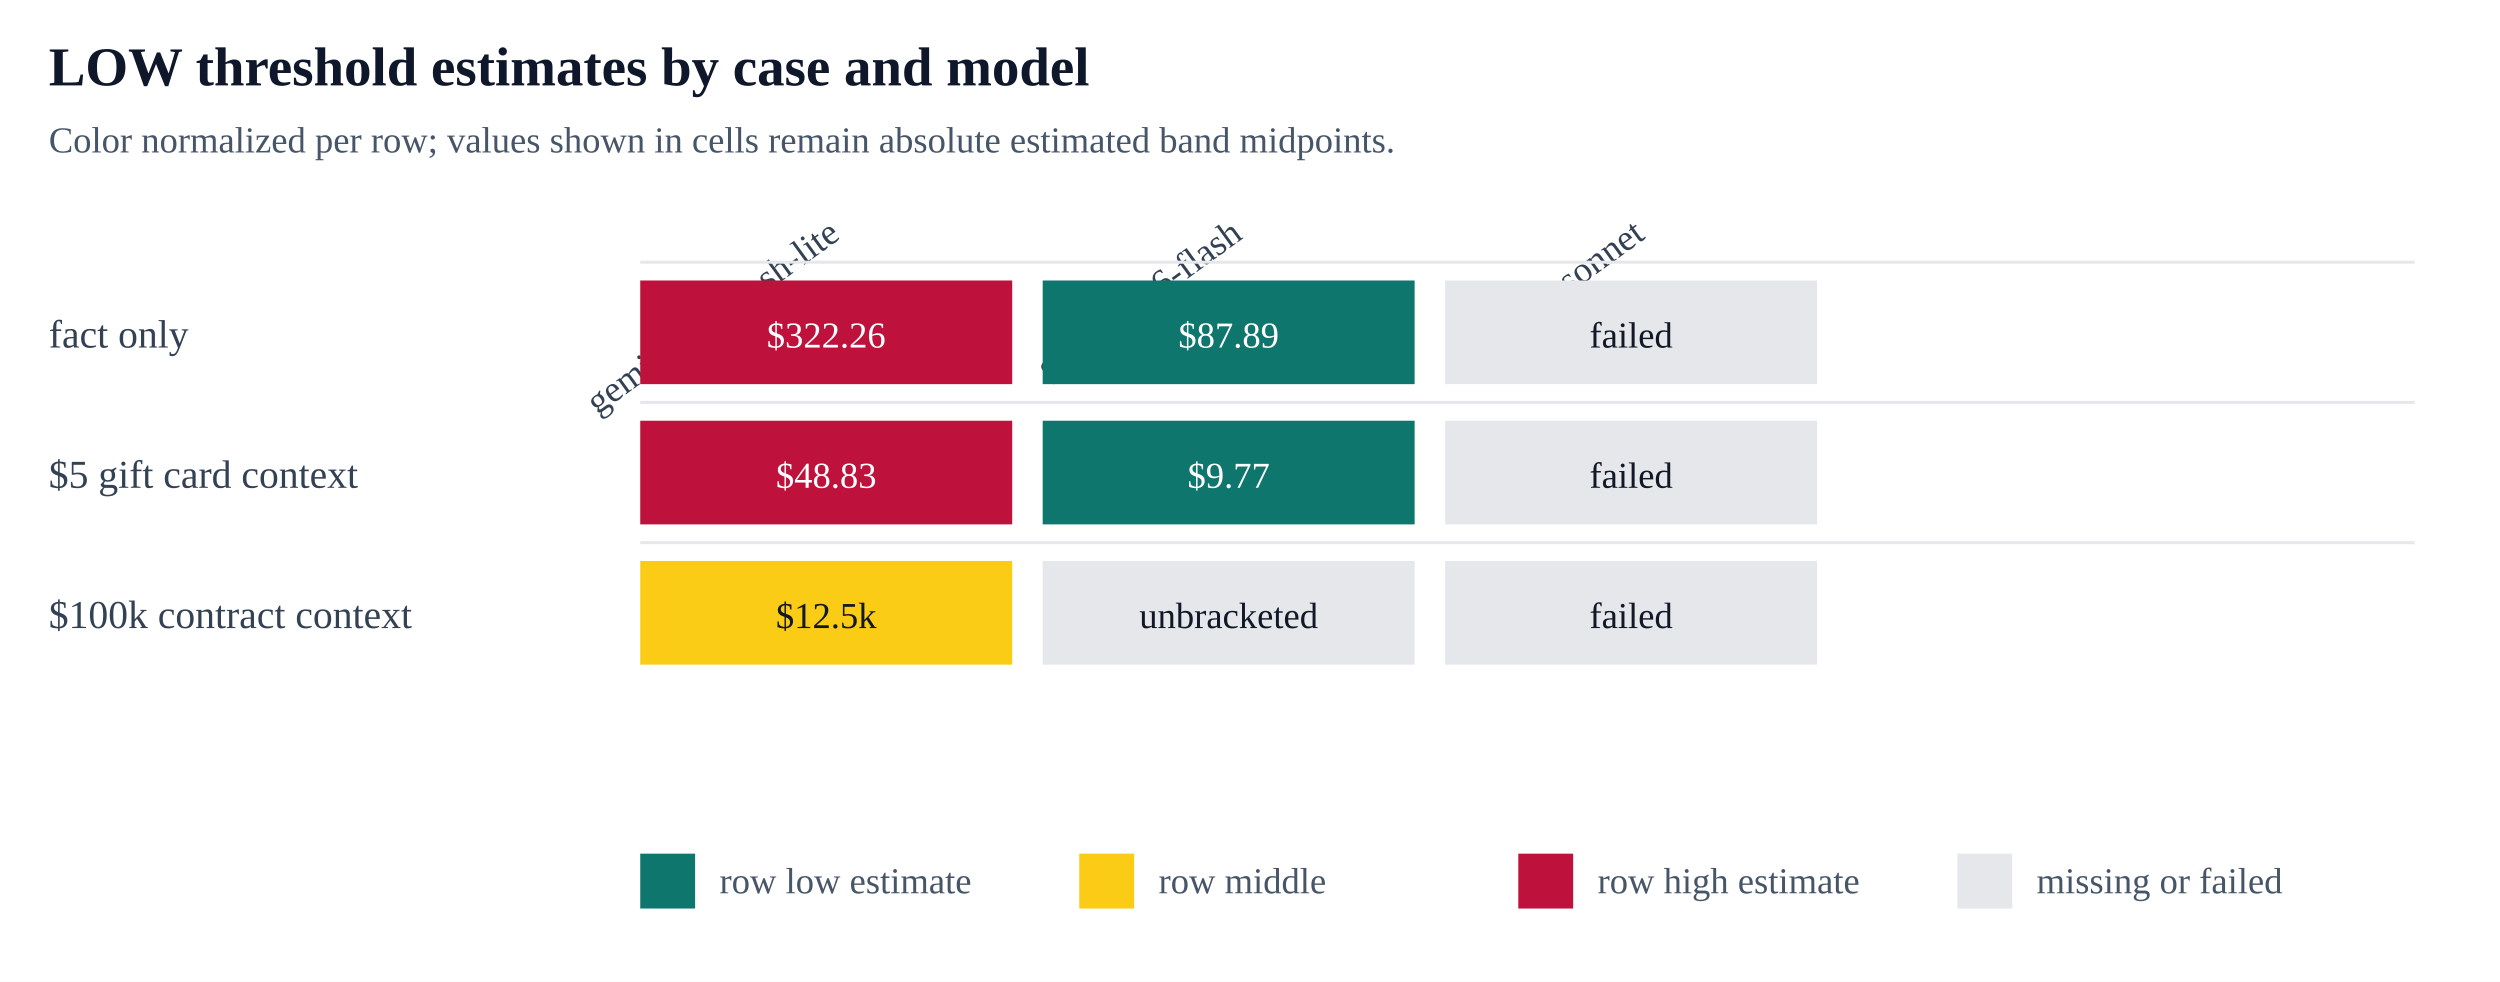
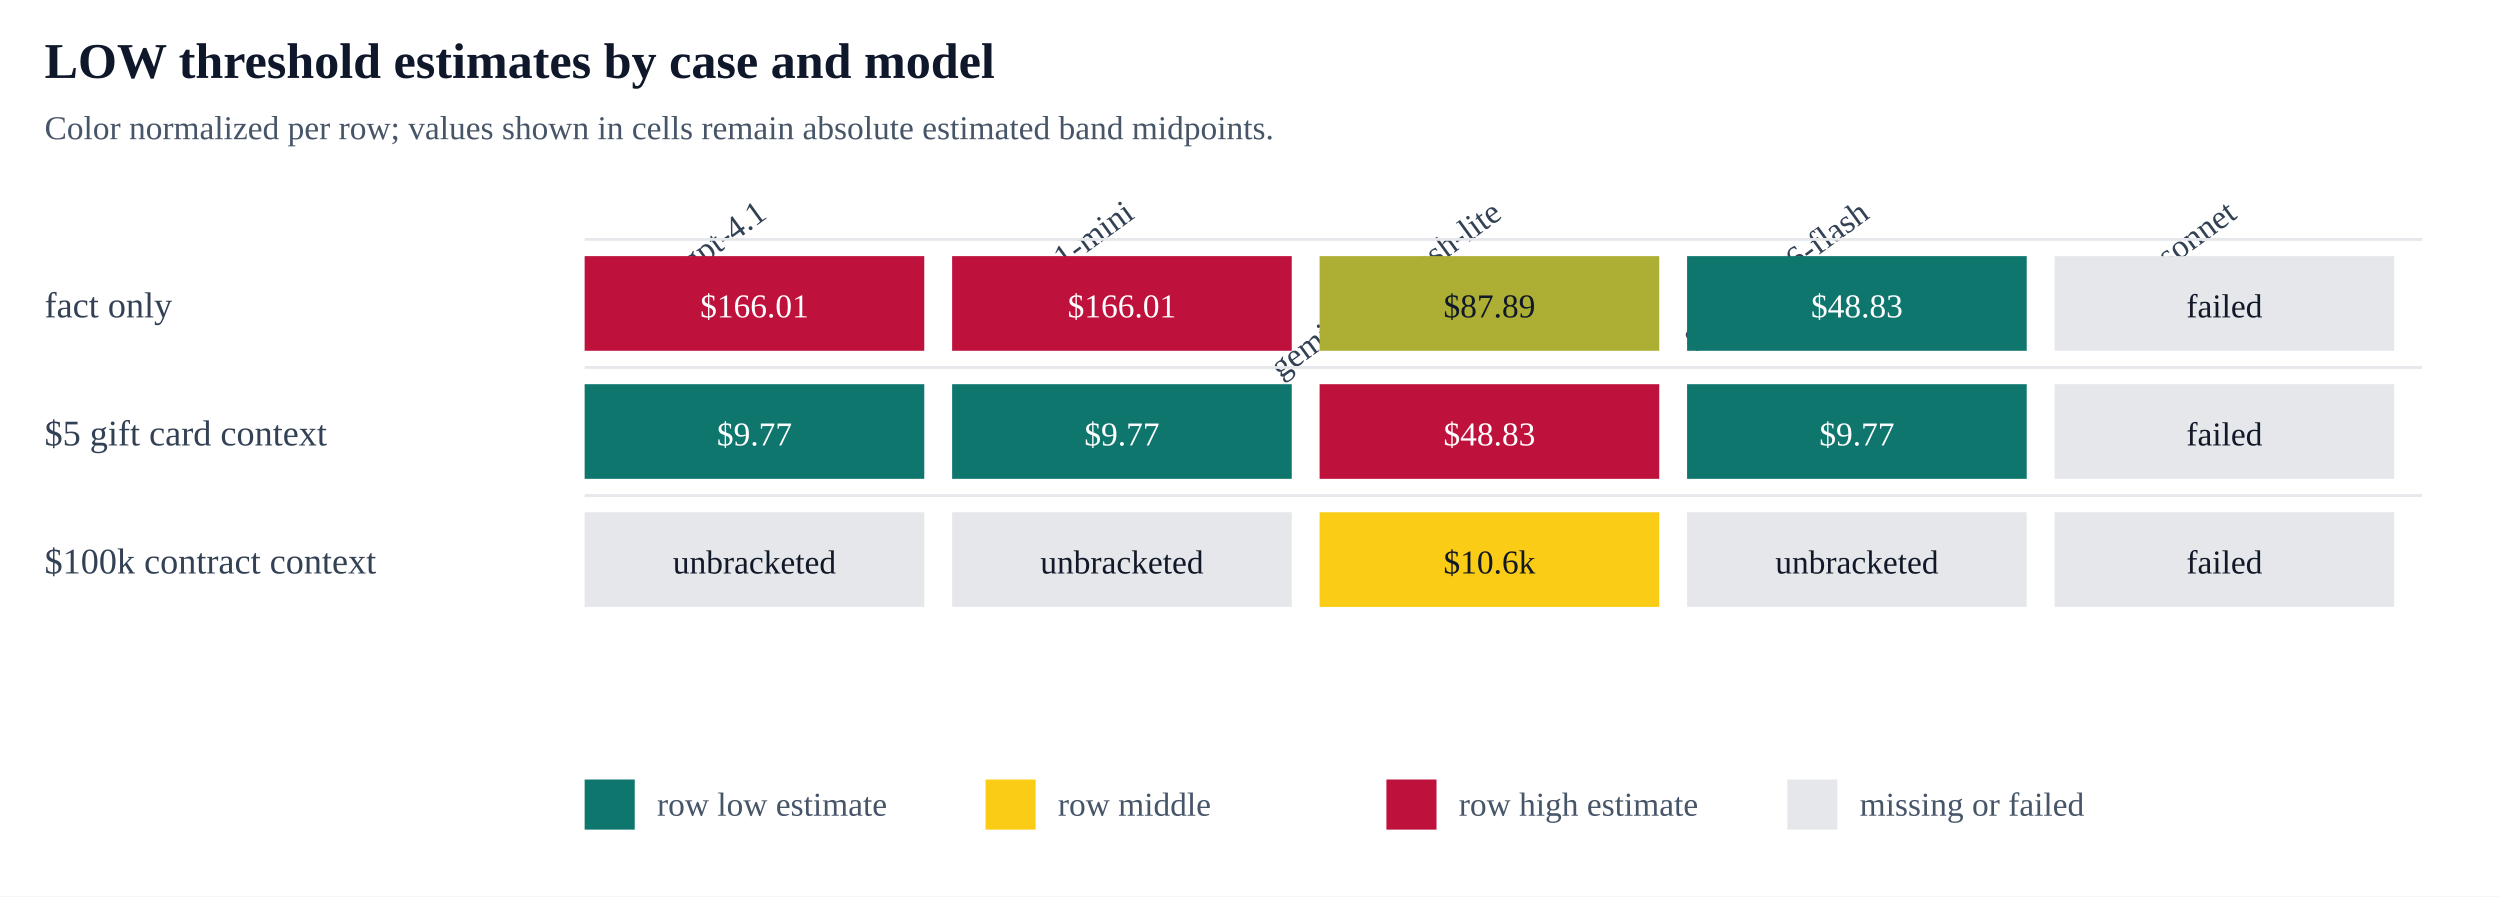
- <svg xmlns="http://www.w3.org/2000/svg" width="820" height="322" viewBox="0 0 820 322" role="img" aria-labelledby="title desc">
+ <svg xmlns="http://www.w3.org/2000/svg" width="898" height="322" viewBox="0 0 898 322" role="img" aria-labelledby="title desc">
  <rect width="100%" height="100%" fill="#ffffff" />
  <text x="16" y="28" font-size="18" font-weight="700" fill="#0f172a">LOW threshold estimates by case and model</text>
  <text x="16" y="50" font-size="12" fill="#475569">Color normalized per row; values shown in cells remain absolute estimated band midpoints.</text>
-   <text transform="translate(276 78) rotate(-36)" text-anchor="end" font-size="12" fill="#334155">gemini-3.5-flash-lite</text>
-   <text transform="translate(408 78) rotate(-36)" text-anchor="end" font-size="12" fill="#334155">gemini-3.6-flash</text>
-   <text transform="translate(540 78) rotate(-36)" text-anchor="end" font-size="12" fill="#334155">sonnet</text>
+   <text transform="translate(276 78) rotate(-36)" text-anchor="end" font-size="12" fill="#334155">gpt-4.1</text>
+   <text transform="translate(408 78) rotate(-36)" text-anchor="end" font-size="12" fill="#334155">gpt-4.1-mini</text>
+   <text transform="translate(540 78) rotate(-36)" text-anchor="end" font-size="12" fill="#334155">gemini-3.5-flash-lite</text>
+   <text transform="translate(672 78) rotate(-36)" text-anchor="end" font-size="12" fill="#334155">gemini-3.6-flash</text>
+   <text transform="translate(804 78) rotate(-36)" text-anchor="end" font-size="12" fill="#334155">sonnet</text>
  <text x="16" y="114" font-size="13" fill="#334155">fact only</text>
-   <line x1="210" y1="86" x2="792" y2="86" stroke="#e5e7eb" />
+   <line x1="210" y1="86" x2="870" y2="86" stroke="#e5e7eb" />
  <rect x="210" y="92" width="122" height="34" rx="0" fill="#be123c" />
-   <text x="271" y="114" text-anchor="middle" font-size="12" fill="#ffffff">$322.26</text>
-   <rect x="342" y="92" width="122" height="34" rx="0" fill="#0f766e" />
-   <text x="403" y="114" text-anchor="middle" font-size="12" fill="#ffffff">$87.89</text>
-   <rect x="474" y="92" width="122" height="34" rx="0" fill="#e5e7eb" />
-   <text x="535" y="114" text-anchor="middle" font-size="12" fill="#111827">failed</text>
+   <text x="271" y="114" text-anchor="middle" font-size="12" fill="#ffffff">$166.01</text>
+   <rect x="342" y="92" width="122" height="34" rx="0" fill="#be123c" />
+   <text x="403" y="114" text-anchor="middle" font-size="12" fill="#ffffff">$166.01</text>
+   <rect x="474" y="92" width="122" height="34" rx="0" fill="#acaf33" />
+   <text x="535" y="114" text-anchor="middle" font-size="12" fill="#111827">$87.89</text>
+   <rect x="606" y="92" width="122" height="34" rx="0" fill="#0f766e" />
+   <text x="667" y="114" text-anchor="middle" font-size="12" fill="#ffffff">$48.83</text>
+   <rect x="738" y="92" width="122" height="34" rx="0" fill="#e5e7eb" />
+   <text x="799" y="114" text-anchor="middle" font-size="12" fill="#111827">failed</text>
  <text x="16" y="160" font-size="13" fill="#334155">$5 gift card context</text>
-   <line x1="210" y1="132" x2="792" y2="132" stroke="#e5e7eb" />
-   <rect x="210" y="138" width="122" height="34" rx="0" fill="#be123c" />
-   <text x="271" y="160" text-anchor="middle" font-size="12" fill="#ffffff">$48.83</text>
+   <line x1="210" y1="132" x2="870" y2="132" stroke="#e5e7eb" />
+   <rect x="210" y="138" width="122" height="34" rx="0" fill="#0f766e" />
+   <text x="271" y="160" text-anchor="middle" font-size="12" fill="#ffffff">$9.77</text>
  <rect x="342" y="138" width="122" height="34" rx="0" fill="#0f766e" />
  <text x="403" y="160" text-anchor="middle" font-size="12" fill="#ffffff">$9.77</text>
-   <rect x="474" y="138" width="122" height="34" rx="0" fill="#e5e7eb" />
-   <text x="535" y="160" text-anchor="middle" font-size="12" fill="#111827">failed</text>
+   <rect x="474" y="138" width="122" height="34" rx="0" fill="#be123c" />
+   <text x="535" y="160" text-anchor="middle" font-size="12" fill="#ffffff">$48.83</text>
+   <rect x="606" y="138" width="122" height="34" rx="0" fill="#0f766e" />
+   <text x="667" y="160" text-anchor="middle" font-size="12" fill="#ffffff">$9.77</text>
+   <rect x="738" y="138" width="122" height="34" rx="0" fill="#e5e7eb" />
+   <text x="799" y="160" text-anchor="middle" font-size="12" fill="#111827">failed</text>
  <text x="16" y="206" font-size="13" fill="#334155">$100k contract context</text>
-   <line x1="210" y1="178" x2="792" y2="178" stroke="#e5e7eb" />
-   <rect x="210" y="184" width="122" height="34" rx="0" fill="#facc15" />
-   <text x="271" y="206" text-anchor="middle" font-size="12" fill="#111827">$12.5k</text>
+   <line x1="210" y1="178" x2="870" y2="178" stroke="#e5e7eb" />
+   <rect x="210" y="184" width="122" height="34" rx="0" fill="#e5e7eb" />
+   <text x="271" y="206" text-anchor="middle" font-size="12" fill="#111827">unbracketed</text>
  <rect x="342" y="184" width="122" height="34" rx="0" fill="#e5e7eb" />
  <text x="403" y="206" text-anchor="middle" font-size="12" fill="#111827">unbracketed</text>
-   <rect x="474" y="184" width="122" height="34" rx="0" fill="#e5e7eb" />
-   <text x="535" y="206" text-anchor="middle" font-size="12" fill="#111827">failed</text>
+   <rect x="474" y="184" width="122" height="34" rx="0" fill="#facc15" />
+   <text x="535" y="206" text-anchor="middle" font-size="12" fill="#111827">$10.6k</text>
+   <rect x="606" y="184" width="122" height="34" rx="0" fill="#e5e7eb" />
+   <text x="667" y="206" text-anchor="middle" font-size="12" fill="#111827">unbracketed</text>
+   <rect x="738" y="184" width="122" height="34" rx="0" fill="#e5e7eb" />
+   <text x="799" y="206" text-anchor="middle" font-size="12" fill="#111827">failed</text>
  <rect x="210" y="280" width="18" height="18" rx="0" fill="#0f766e" />
  <text x="236" y="293" font-size="12" fill="#475569">row low estimate</text>
  <rect x="354" y="280" width="18" height="18" rx="0" fill="#facc15" />
  <text x="380" y="293" font-size="12" fill="#475569">row middle</text>
  <rect x="498" y="280" width="18" height="18" rx="0" fill="#be123c" />
  <text x="524" y="293" font-size="12" fill="#475569">row high estimate</text>
  <rect x="642" y="280" width="18" height="18" rx="0" fill="#e5e7eb" />
  <text x="668" y="293" font-size="12" fill="#475569">missing or failed</text>
</svg>
